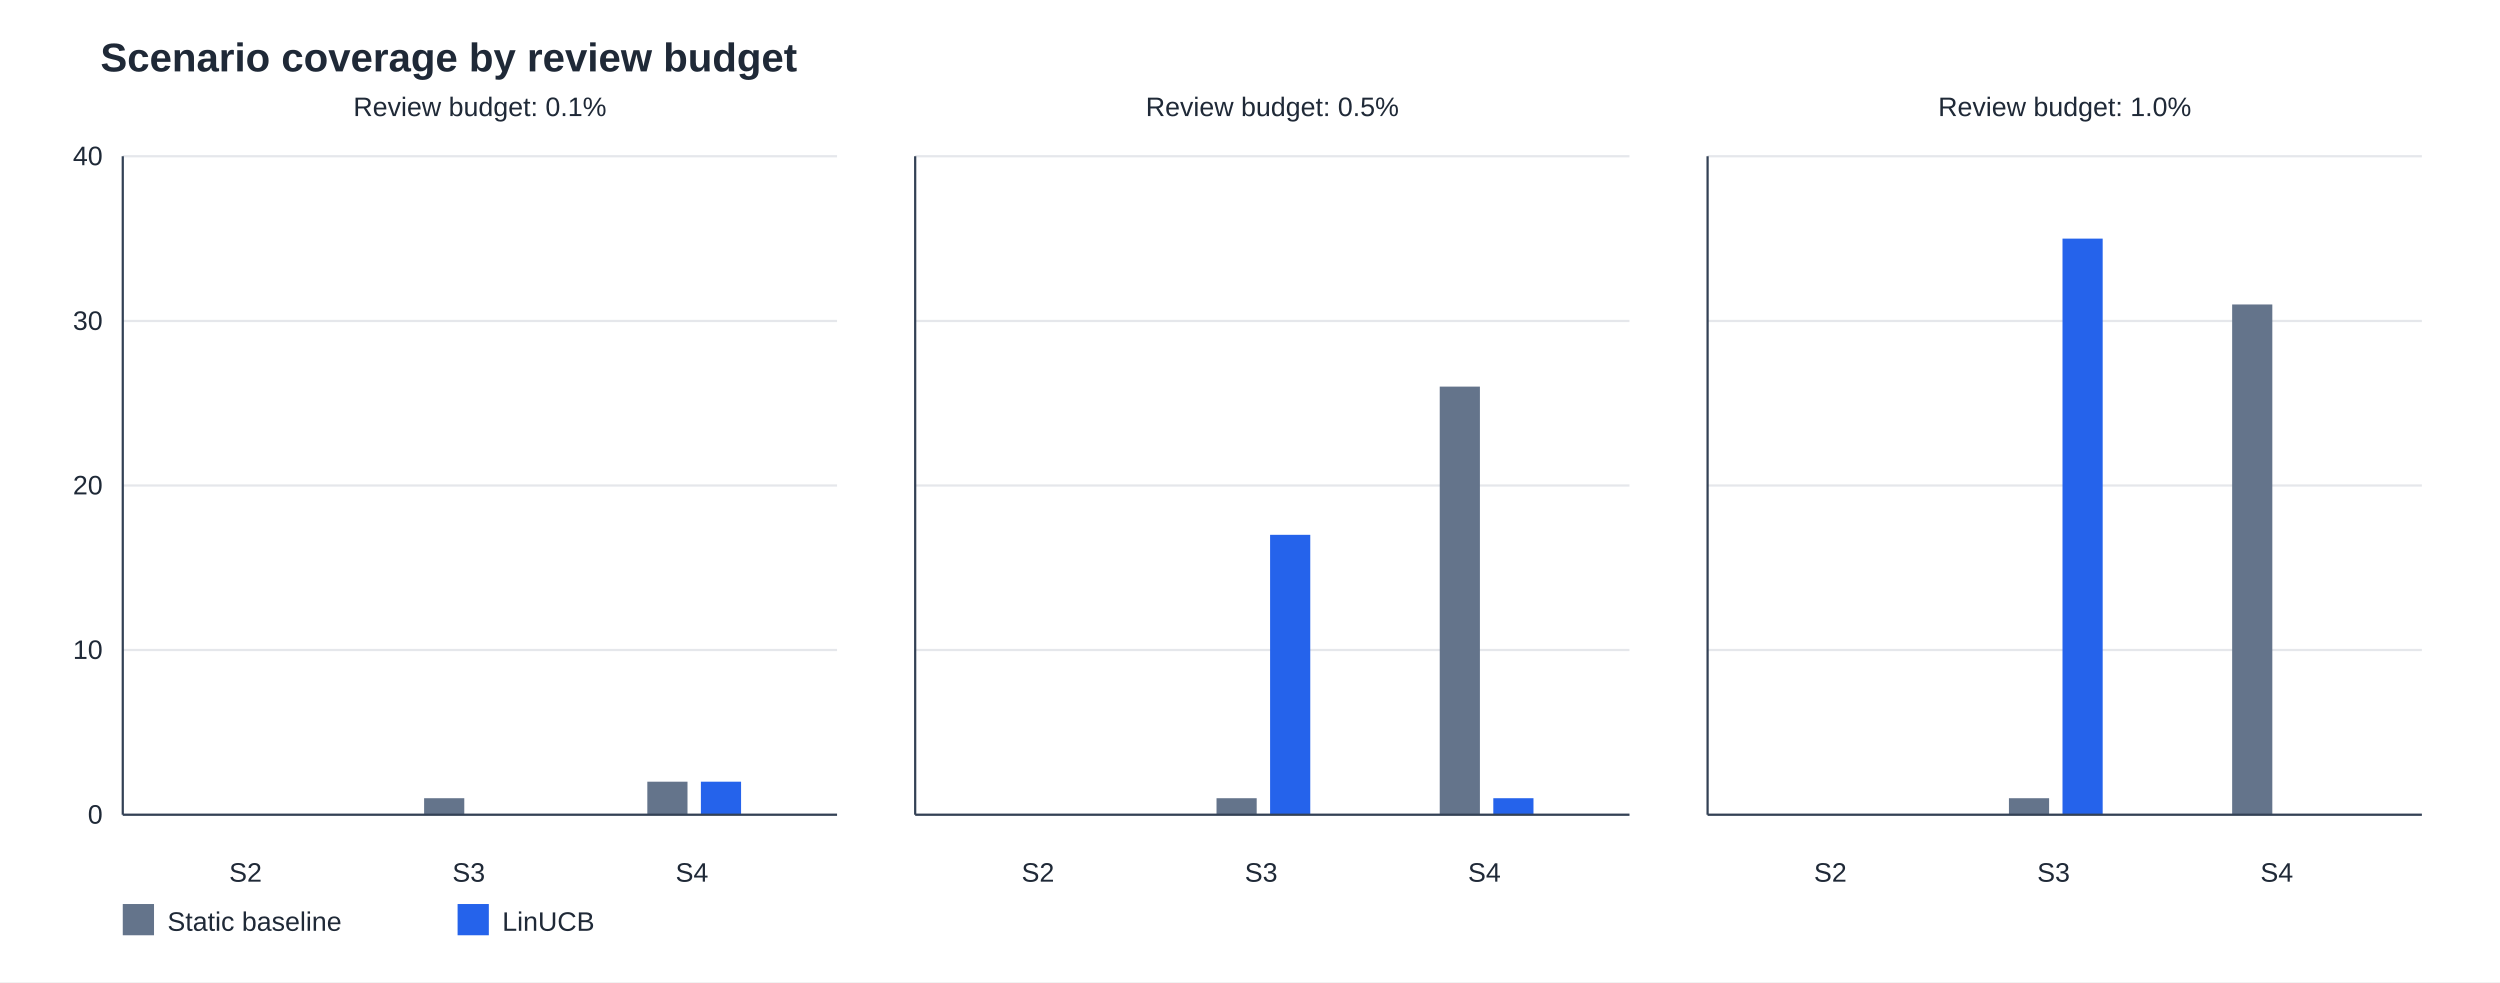
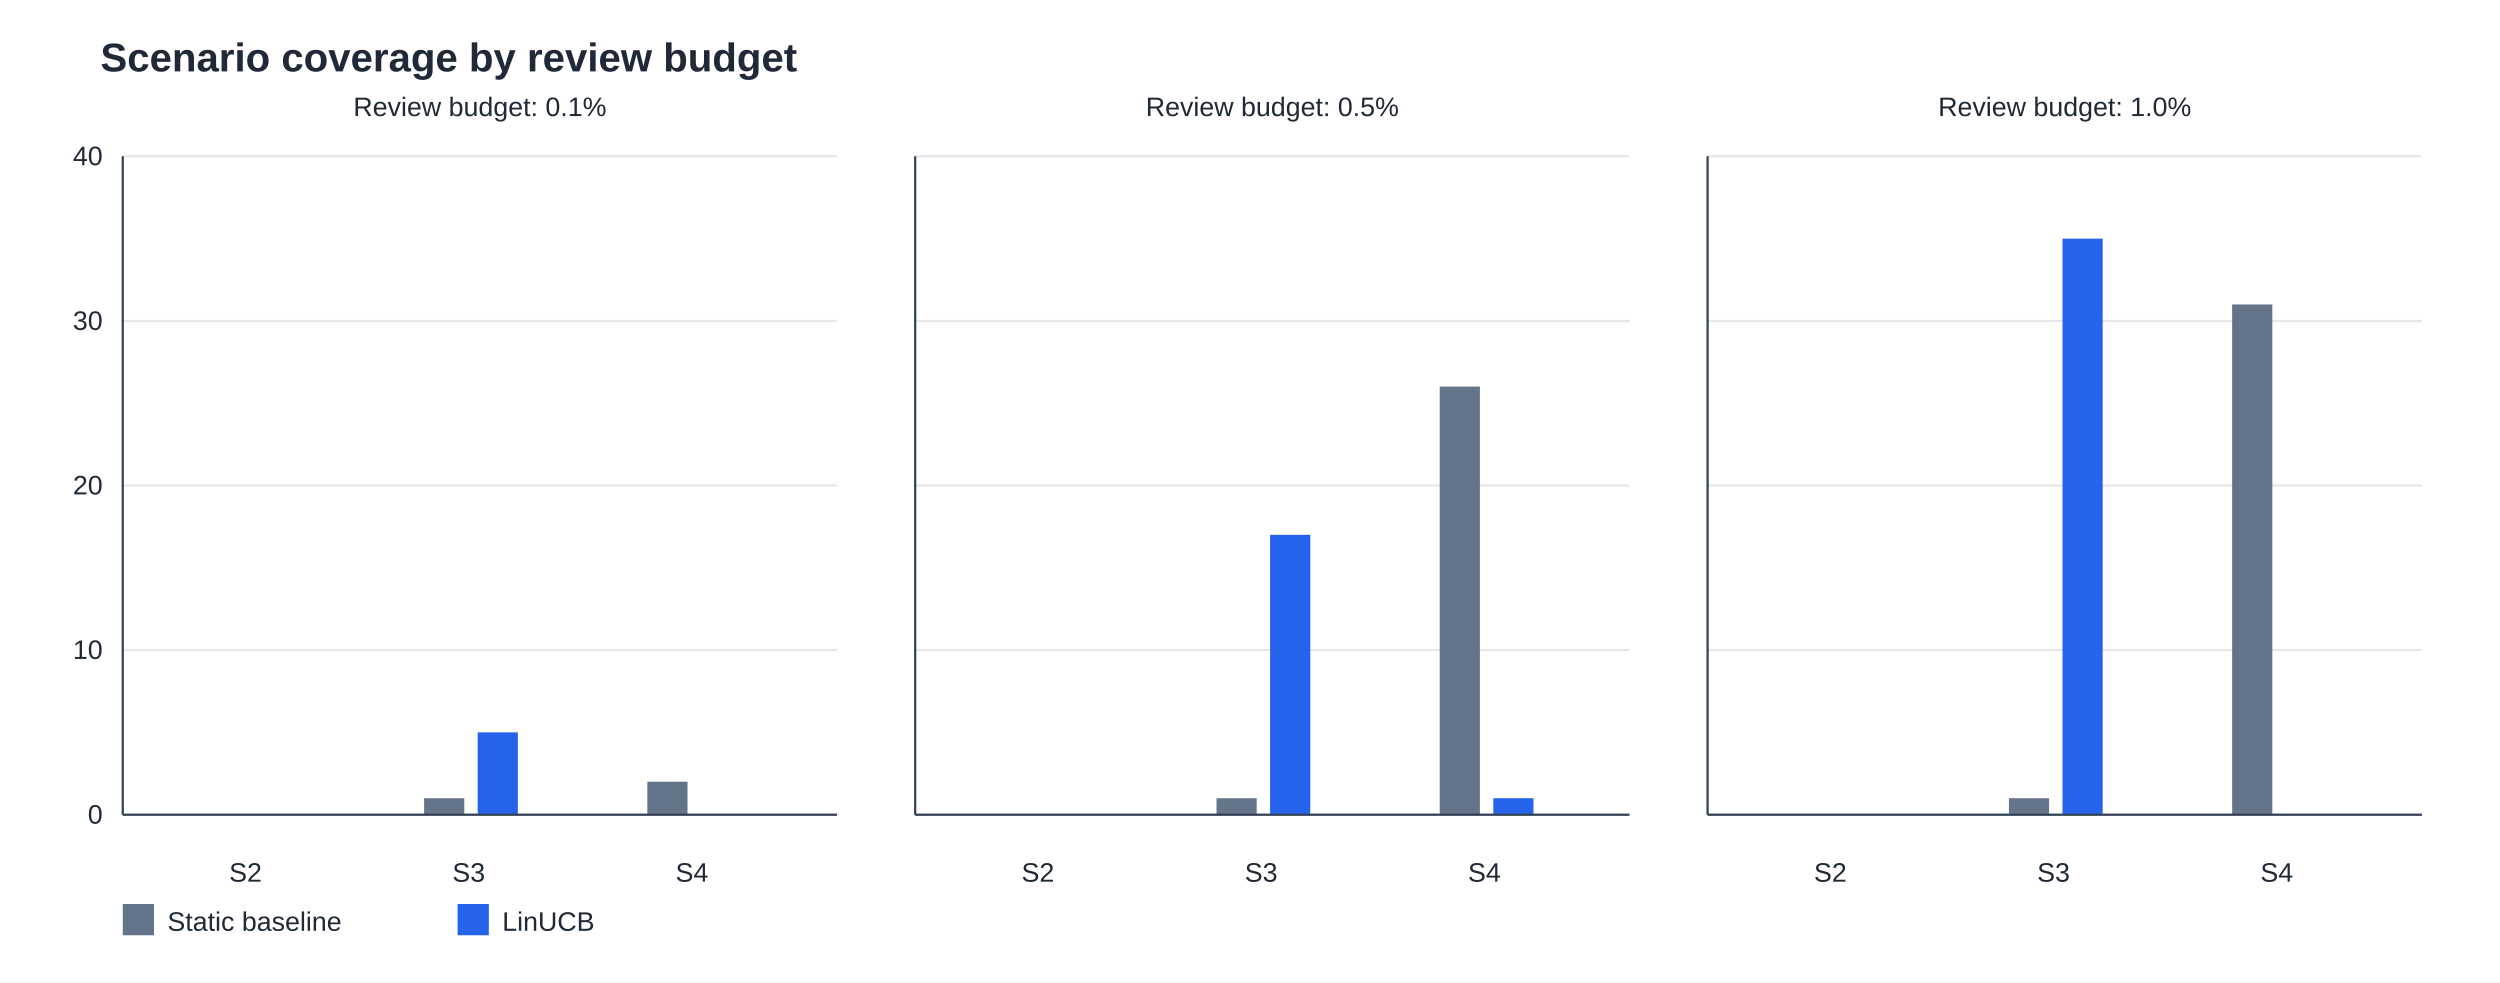
<svg xmlns="http://www.w3.org/2000/svg" width="1120" height="440" viewBox="0 0 1120 440">
  <rect width="100%" height="100%" fill="white" />
  <style>text{font-family:Arial,sans-serif;fill:#1f2937}.title{font-size:18px;font-weight:700}.axis{font-size:12px}.legend{font-size:12px}</style>
  <text x="45" y="32" class="title">Scenario coverage by review budget</text>
  <text x="215.0" y="52" text-anchor="middle" class="legend">Review budget: 0.1%</text>
  <line x1="55" y1="365.0" x2="375" y2="365.0" stroke="#e5e7eb" />
  <text x="46" y="369.0" text-anchor="end" class="axis">0</text>
  <line x1="55" y1="291.2" x2="375" y2="291.2" stroke="#e5e7eb" />
  <text x="46" y="295.2" text-anchor="end" class="axis">10</text>
  <line x1="55" y1="217.5" x2="375" y2="217.5" stroke="#e5e7eb" />
  <text x="46" y="221.5" text-anchor="end" class="axis">20</text>
  <line x1="55" y1="143.8" x2="375" y2="143.8" stroke="#e5e7eb" />
  <text x="46" y="147.8" text-anchor="end" class="axis">30</text>
  <line x1="55" y1="70.0" x2="375" y2="70.0" stroke="#e5e7eb" />
  <text x="46" y="74.0" text-anchor="end" class="axis">40</text>
  <rect x="90" y="365.0" width="18" height="0.0" fill="#64748b" />
  <rect x="114" y="365.0" width="18" height="0.0" fill="#2563eb" />
  <text x="110" y="395" text-anchor="middle" class="axis">S2</text>
  <rect x="190" y="357.6" width="18" height="7.4" fill="#64748b" />
-   <rect x="214" y="365.0" width="18" height="0.0" fill="#2563eb" />
+   <rect x="214" y="328.1" width="18" height="36.9" fill="#2563eb" />
  <text x="210" y="395" text-anchor="middle" class="axis">S3</text>
  <rect x="290" y="350.2" width="18" height="14.8" fill="#64748b" />
-   <rect x="314" y="350.2" width="18" height="14.8" fill="#2563eb" />
+   <rect x="314" y="365.0" width="18" height="0.0" fill="#2563eb" />
  <text x="310" y="395" text-anchor="middle" class="axis">S4</text>
  <line x1="55" y1="365" x2="375" y2="365" stroke="#334155" />
  <line x1="55" y1="70" x2="55" y2="365" stroke="#334155" />
  <text x="570.0" y="52" text-anchor="middle" class="legend">Review budget: 0.5%</text>
  <line x1="410" y1="365.0" x2="730" y2="365.0" stroke="#e5e7eb" />
  <line x1="410" y1="291.2" x2="730" y2="291.2" stroke="#e5e7eb" />
  <line x1="410" y1="217.5" x2="730" y2="217.5" stroke="#e5e7eb" />
  <line x1="410" y1="143.8" x2="730" y2="143.8" stroke="#e5e7eb" />
  <line x1="410" y1="70.0" x2="730" y2="70.0" stroke="#e5e7eb" />
  <rect x="445" y="365.0" width="18" height="0.0" fill="#64748b" />
  <rect x="469" y="365.0" width="18" height="0.0" fill="#2563eb" />
  <text x="465" y="395" text-anchor="middle" class="axis">S2</text>
  <rect x="545" y="357.6" width="18" height="7.4" fill="#64748b" />
  <rect x="569" y="239.6" width="18" height="125.4" fill="#2563eb" />
  <text x="565" y="395" text-anchor="middle" class="axis">S3</text>
  <rect x="645" y="173.2" width="18" height="191.8" fill="#64748b" />
  <rect x="669" y="357.6" width="18" height="7.4" fill="#2563eb" />
  <text x="665" y="395" text-anchor="middle" class="axis">S4</text>
  <line x1="410" y1="365" x2="730" y2="365" stroke="#334155" />
  <line x1="410" y1="70" x2="410" y2="365" stroke="#334155" />
  <text x="925.0" y="52" text-anchor="middle" class="legend">Review budget: 1.0%</text>
  <line x1="765" y1="365.0" x2="1085" y2="365.0" stroke="#e5e7eb" />
  <line x1="765" y1="291.2" x2="1085" y2="291.2" stroke="#e5e7eb" />
  <line x1="765" y1="217.5" x2="1085" y2="217.5" stroke="#e5e7eb" />
  <line x1="765" y1="143.8" x2="1085" y2="143.8" stroke="#e5e7eb" />
  <line x1="765" y1="70.0" x2="1085" y2="70.0" stroke="#e5e7eb" />
  <rect x="800" y="365.0" width="18" height="0.0" fill="#64748b" />
  <rect x="824" y="365.0" width="18" height="0.0" fill="#2563eb" />
  <text x="820" y="395" text-anchor="middle" class="axis">S2</text>
  <rect x="900" y="357.6" width="18" height="7.4" fill="#64748b" />
  <rect x="924" y="106.9" width="18" height="258.1" fill="#2563eb" />
  <text x="920" y="395" text-anchor="middle" class="axis">S3</text>
  <rect x="1000" y="136.4" width="18" height="228.6" fill="#64748b" />
  <rect x="1024" y="365.0" width="18" height="0.0" fill="#2563eb" />
  <text x="1020" y="395" text-anchor="middle" class="axis">S4</text>
  <line x1="765" y1="365" x2="1085" y2="365" stroke="#334155" />
  <line x1="765" y1="70" x2="765" y2="365" stroke="#334155" />
  <rect x="55" y="405" width="14" height="14" fill="#64748b" />
  <text x="75" y="417" class="legend">Static baseline</text>
  <rect x="205" y="405" width="14" height="14" fill="#2563eb" />
  <text x="225" y="417" class="legend">LinUCB</text>
</svg>
